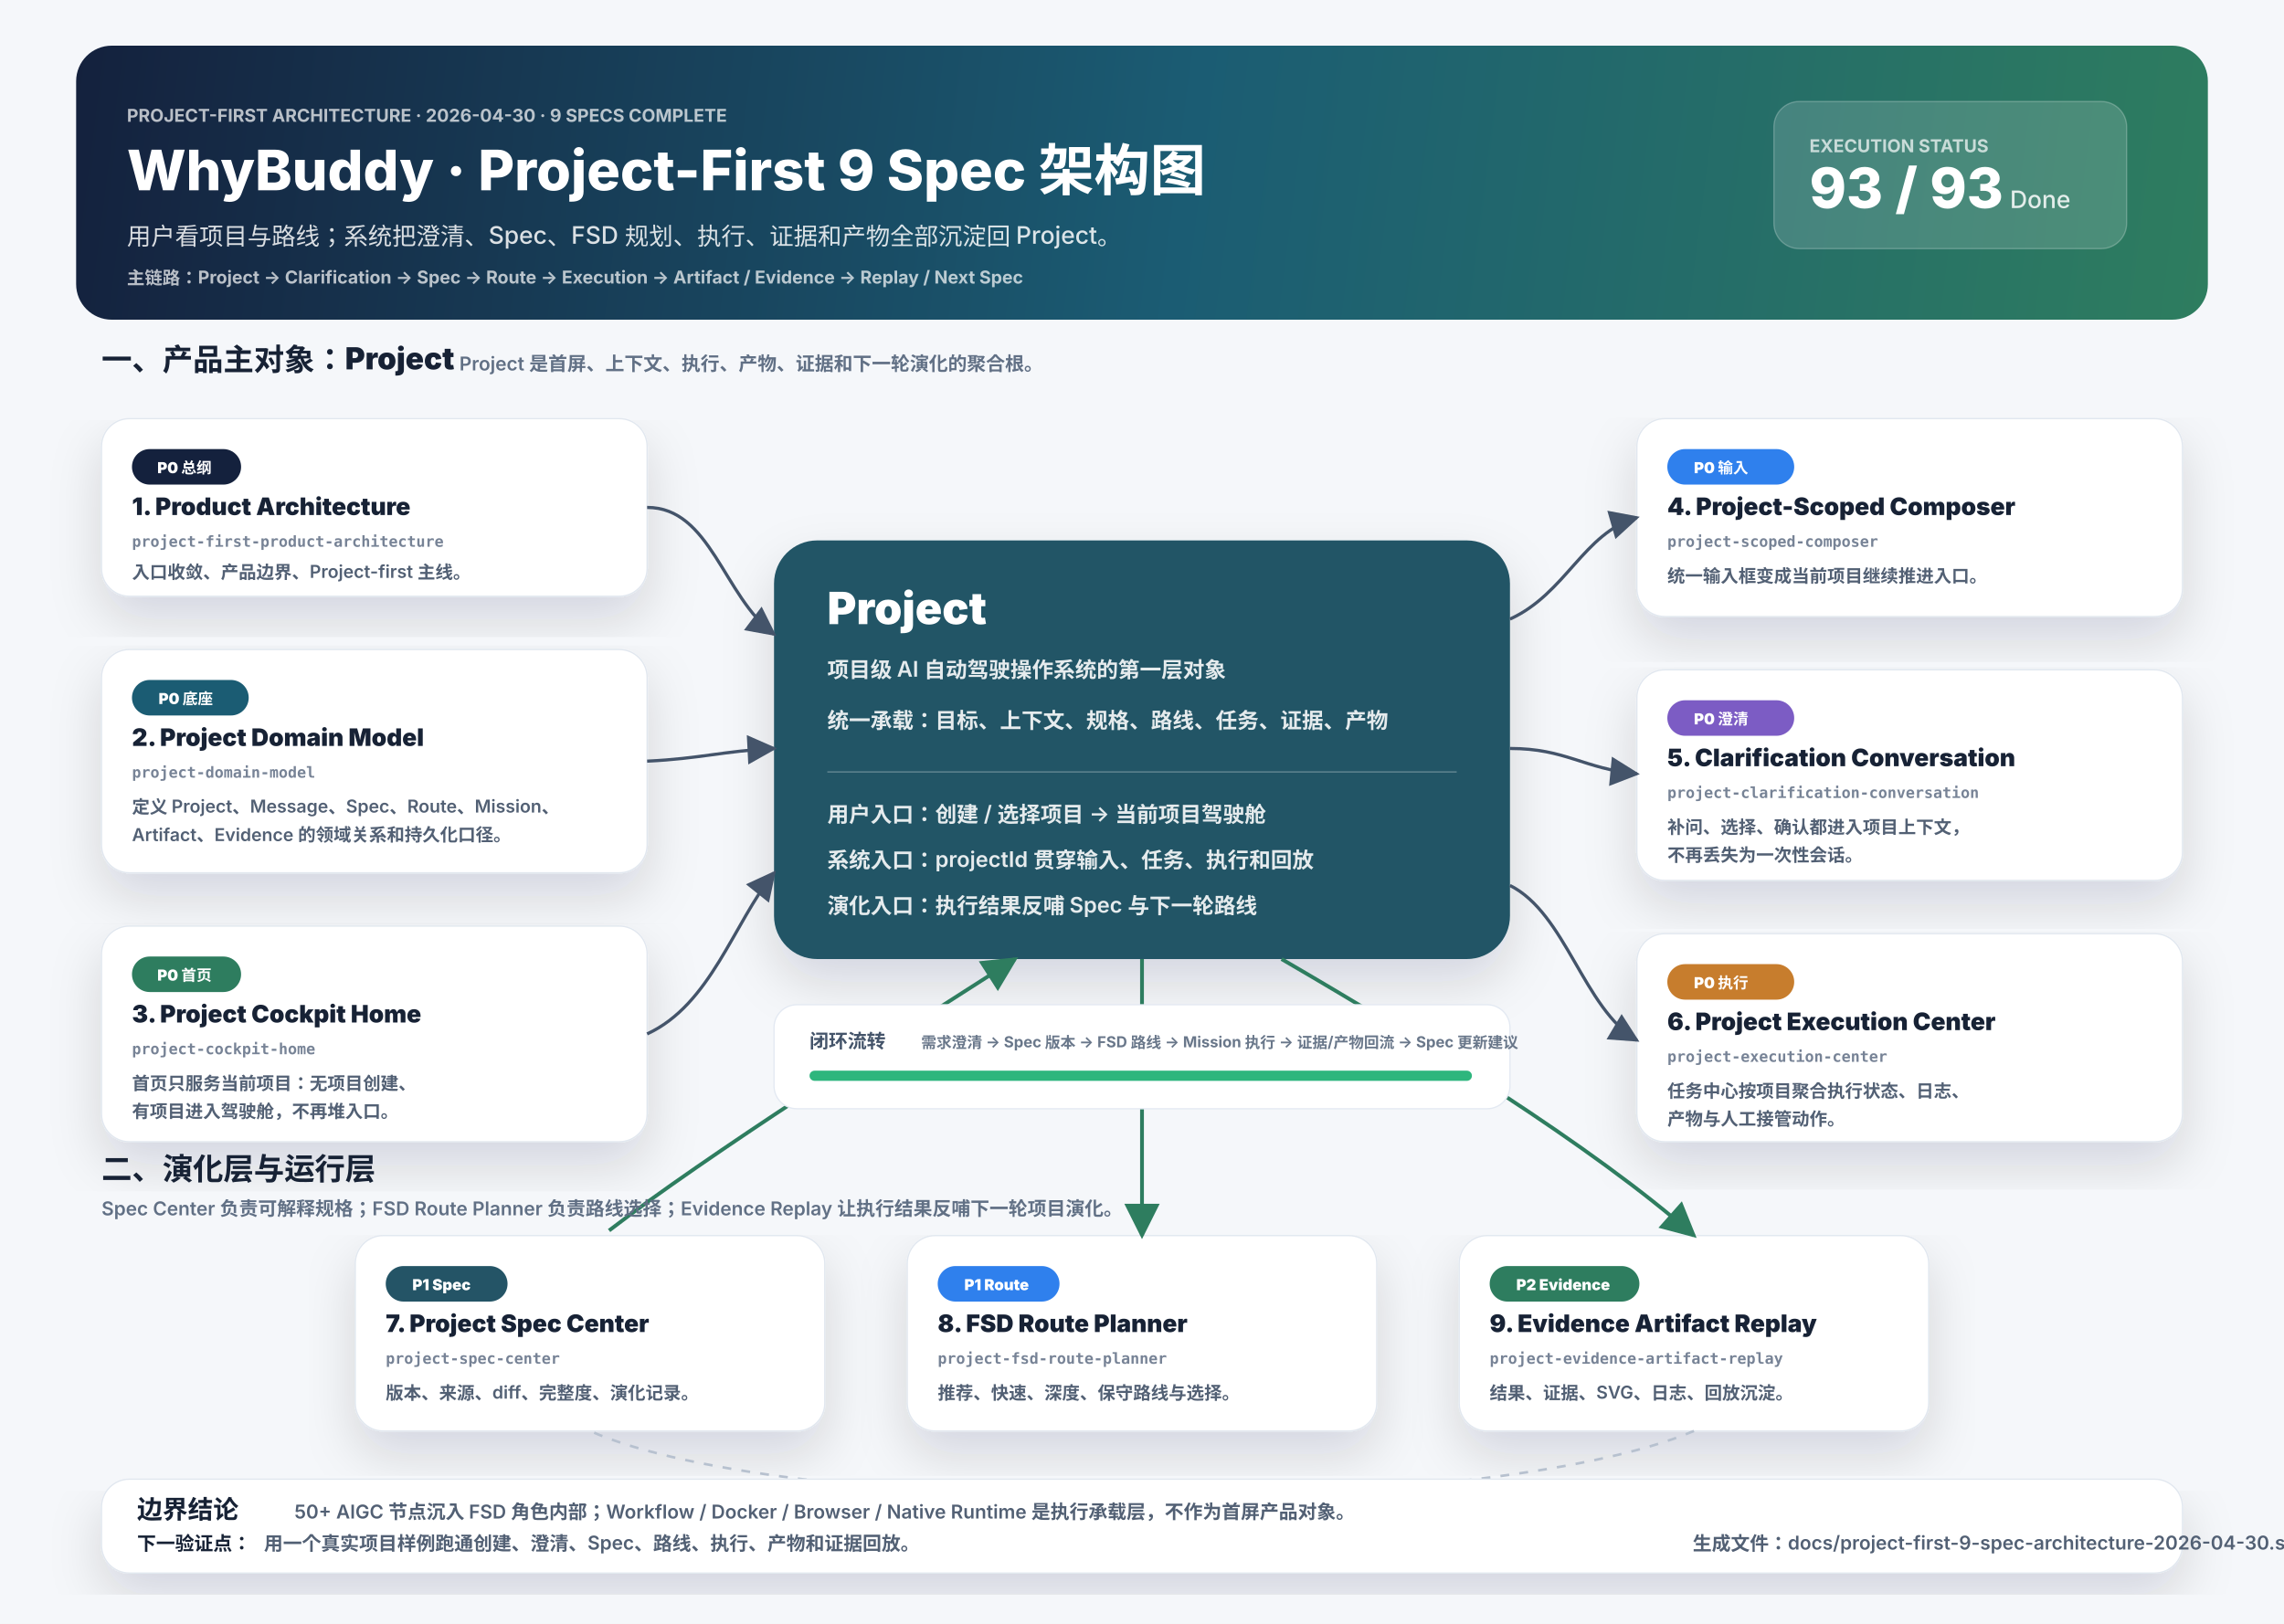
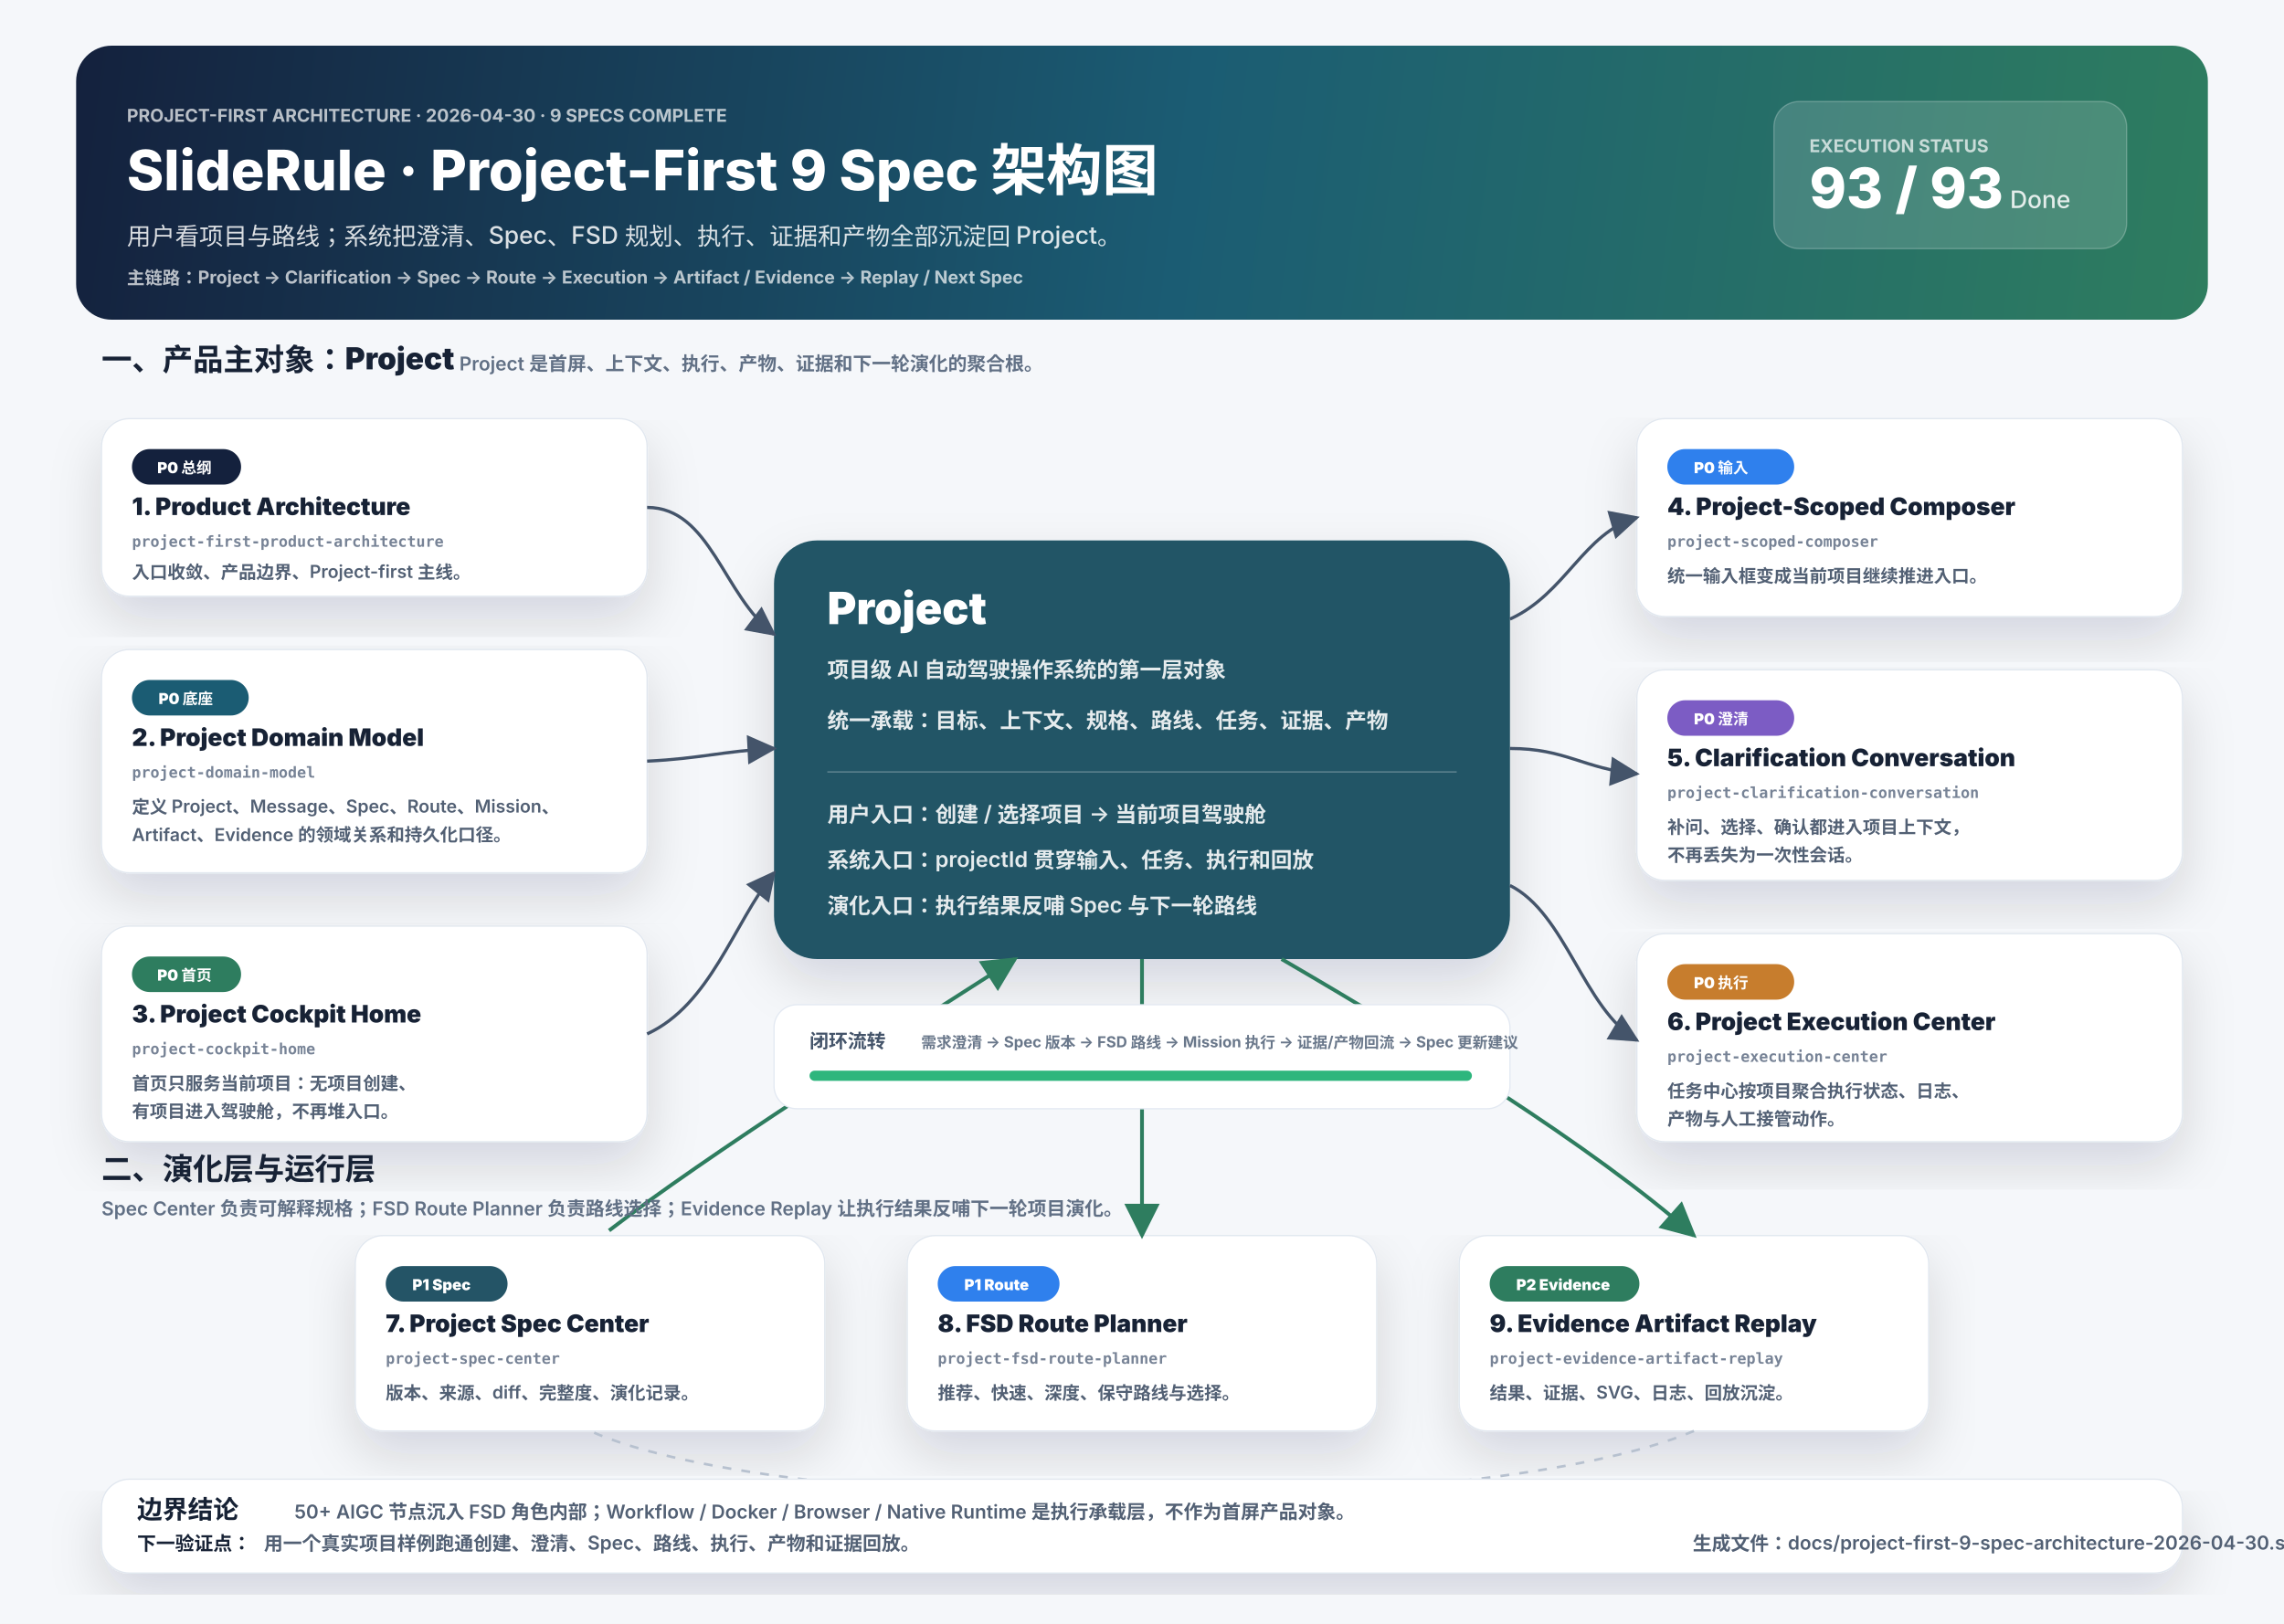
<svg xmlns="http://www.w3.org/2000/svg" width="1800" height="1280" viewBox="0 0 1800 1280" fill="none">
  <defs>
    <linearGradient id="hero" x1="60" y1="36" x2="1740" y2="250" gradientUnits="userSpaceOnUse">
      <stop offset="0" stop-color="#14213D" />
      <stop offset="0.52" stop-color="#1B5C73" />
      <stop offset="1" stop-color="#2E7D5F" />
    </linearGradient>
    <linearGradient id="center" x1="610" y1="426" x2="1190" y2="756" gradientUnits="userSpaceOnUse">
      <stop offset="0" stop-color="#245466" />
      <stop offset="1" stop-color="#2EB67D" />
    </linearGradient>
    <filter id="shadow" x="-10%" y="-12%" width="120%" height="135%">
      <feDropShadow dx="0" dy="18" stdDeviation="20" flood-color="#172235" flood-opacity="0.14" />
    </filter>
    <marker id="arrow" viewBox="0 0 14 14" refX="11" refY="7" markerWidth="13" markerHeight="13" orient="auto-start-reverse">
      <path d="M2 2 L12 7 L2 12 Z" fill="#44546A" />
    </marker>
    <marker id="arrowGreen" viewBox="0 0 14 14" refX="11" refY="7" markerWidth="13" markerHeight="13" orient="auto-start-reverse">
      <path d="M2 2 L12 7 L2 12 Z" fill="#2E7D5F" />
    </marker>
    <style>
      .bg { fill: #F5F7FA; }
      .hero-title { font: 800 44px "Inter", "PingFang SC", "Microsoft YaHei", Arial, sans-serif; fill: #FFFFFF; letter-spacing: 0; }
      .hero-subtitle { font: 500 19px "Inter", "PingFang SC", "Microsoft YaHei", Arial, sans-serif; fill: rgba(255,255,255,0.84); letter-spacing: 0; }
      .hero-meta { font: 700 14px "Inter", "PingFang SC", "Microsoft YaHei", Arial, sans-serif; fill: rgba(255,255,255,0.7); letter-spacing: 0; }
      .card { fill: #FFFFFF; stroke: #E1E7EF; stroke-width: 1; filter: url(#shadow); }
      .mini-card { fill: #FFFFFF; stroke: #E3E9F2; stroke-width: 1; }
      .center-title { font: 900 35px "Inter", "PingFang SC", "Microsoft YaHei", Arial, sans-serif; fill: #FFFFFF; letter-spacing: 0; }
      .center-text { font: 600 17px "Inter", "PingFang SC", "Microsoft YaHei", Arial, sans-serif; fill: rgba(255,255,255,0.88); letter-spacing: 0; }
      .section-title { font: 900 24px "Inter", "PingFang SC", "Microsoft YaHei", Arial, sans-serif; fill: #172235; letter-spacing: 0; }
      .section-note { font: 600 15px "Inter", "PingFang SC", "Microsoft YaHei", Arial, sans-serif; fill: #617085; letter-spacing: 0; }
      .spec-title { font: 850 19px "Inter", "PingFang SC", "Microsoft YaHei", Arial, sans-serif; fill: #172235; letter-spacing: 0; }
      .spec-path { font: 700 12px "JetBrains Mono", "Consolas", monospace; fill: #778396; letter-spacing: 0; }
      .spec-desc { font: 560 14px "Inter", "PingFang SC", "Microsoft YaHei", Arial, sans-serif; fill: #526074; letter-spacing: 0; }
      .pill { font: 850 12px "Inter", "PingFang SC", "Microsoft YaHei", Arial, sans-serif; fill: #FFFFFF; letter-spacing: 0; }
      .flow-label { font: 800 15px "Inter", "PingFang SC", "Microsoft YaHei", Arial, sans-serif; fill: #44546A; letter-spacing: 0; }
      .flow-small { font: 650 12px "Inter", "PingFang SC", "Microsoft YaHei", Arial, sans-serif; fill: #69778A; letter-spacing: 0; }
      .domain-title { font: 850 18px "Inter", "PingFang SC", "Microsoft YaHei", Arial, sans-serif; fill: #172235; letter-spacing: 0; }
      .domain-item { font: 650 14px "Inter", "PingFang SC", "Microsoft YaHei", Arial, sans-serif; fill: #526074; letter-spacing: 0; }
      .boundary-title { font: 900 19px "Inter", "PingFang SC", "Microsoft YaHei", Arial, sans-serif; fill: #172235; letter-spacing: 0; }
      .boundary-text { font: 600 14px "Inter", "PingFang SC", "Microsoft YaHei", Arial, sans-serif; fill: #5B6878; letter-spacing: 0; }
      .footer-title { font: 900 20px "Inter", "PingFang SC", "Microsoft YaHei", Arial, sans-serif; fill: #172235; letter-spacing: 0; }
      .footer-text { font: 600 15px "Inter", "PingFang SC", "Microsoft YaHei", Arial, sans-serif; fill: #526074; letter-spacing: 0; }
      .footer-strong { font: 900 15px "Inter", "PingFang SC", "Microsoft YaHei", Arial, sans-serif; fill: #172235; letter-spacing: 0; }
      .line { stroke: #44546A; stroke-width: 2.5; fill: none; marker-end: url(#arrow); }
      .green-line { stroke: #2E7D5F; stroke-width: 3; fill: none; marker-end: url(#arrowGreen); }
      .soft-line { stroke: #B7C1CF; stroke-width: 2; stroke-dasharray: 7 8; fill: none; }
    </style>
  </defs>
  <rect class="bg" width="1800" height="1280" />
  <rect x="60" y="36" width="1680" height="216" rx="28" fill="url(#hero)" />
  <text x="100" y="96" class="hero-meta">PROJECT-FIRST ARCHITECTURE · 2026-04-30 · 9 SPECS COMPLETE</text>
-   <text x="100" y="150" class="hero-title">WhyBuddy · Project-First 9 Spec 架构图</text>
+   <text x="100" y="150" class="hero-title">SlideRule · Project-First 9 Spec 架构图</text>
  <text x="100" y="193" class="hero-subtitle">用户看项目与路线；系统把澄清、Spec、FSD 规划、执行、证据和产物全部沉淀回 Project。</text>
  <text x="100" y="224" class="hero-meta">主链路：Project → Clarification → Spec → Route → Execution → Artifact / Evidence → Replay / Next Spec</text>
  <rect x="1398" y="80" width="278" height="116" rx="20" fill="rgba(255,255,255,0.15)" stroke="rgba(255,255,255,0.24)" />
  <text x="1426" y="120" class="hero-meta">EXECUTION STATUS</text>
  <text x="1426" y="164" class="hero-title">93 / 93</text>
  <text x="1584" y="164" class="hero-subtitle">Done</text>
  <g transform="translate(80 292)">
    <text x="0" y="0" class="section-title">一、产品主对象：Project</text>
    <text x="282" y="0" class="section-note">Project 是首屏、上下文、执行、产物、证据和下一轮演化的聚合根。</text>
  </g>
  <g transform="translate(610 426)">
    <rect width="580" height="330" rx="34" fill="url(#center)" filter="url(#shadow)" />
    <text x="42" y="66" class="center-title">Project</text>
    <text x="42" y="108" class="center-text">项目级 AI 自动驾驶操作系统的第一层对象</text>
    <text x="42" y="148" class="center-text">统一承载：目标、上下文、规格、路线、任务、证据、产物</text>
    <rect x="42" y="182" width="496" height="1" fill="rgba(255,255,255,0.3)" />
    <text x="42" y="222" class="center-text">用户入口：创建 / 选择项目 → 当前项目驾驶舱</text>
    <text x="42" y="258" class="center-text">系统入口：projectId 贯穿输入、任务、执行和回放</text>
    <text x="42" y="294" class="center-text">演化入口：执行结果反哺 Spec 与下一轮路线</text>
  </g>
  <g transform="translate(80 330)">
    <rect class="card" width="430" height="140" rx="22" />
    <rect x="24" y="24" width="86" height="28" rx="14" fill="#14213D" />
    <text x="44" y="43" class="pill">P0 总纲</text>
    <text x="24" y="76" class="spec-title">1. Product Architecture</text>
    <text x="24" y="101" class="spec-path">project-first-product-architecture</text>
    <text x="24" y="126" class="spec-desc">入口收敛、产品边界、Project-first 主线。</text>
  </g>
  <g transform="translate(80 512)">
    <rect class="card" width="430" height="176" rx="22" />
    <rect x="24" y="24" width="92" height="28" rx="14" fill="#1B5C73" />
    <text x="45" y="43" class="pill">P0 底座</text>
    <text x="24" y="76" class="spec-title">2. Project Domain Model</text>
    <text x="24" y="101" class="spec-path">project-domain-model</text>
    <text x="24" y="129" class="spec-desc">定义 Project、Message、Spec、Route、Mission、</text>
    <text x="24" y="151" class="spec-desc">Artifact、Evidence 的领域关系和持久化口径。</text>
  </g>
  <g transform="translate(80 730)">
    <rect class="card" width="430" height="170" rx="22" />
    <rect x="24" y="24" width="86" height="28" rx="14" fill="#2E7D5F" />
    <text x="44" y="43" class="pill">P0 首页</text>
    <text x="24" y="76" class="spec-title">3. Project Cockpit Home</text>
    <text x="24" y="101" class="spec-path">project-cockpit-home</text>
    <text x="24" y="129" class="spec-desc">首页只服务当前项目：无项目创建、</text>
    <text x="24" y="151" class="spec-desc">有项目进入驾驶舱，不再堆入口。</text>
  </g>
  <g transform="translate(1290 330)">
    <rect class="card" width="430" height="156" rx="22" />
    <rect x="24" y="24" width="100" height="28" rx="14" fill="#2F80ED" />
    <text x="45" y="43" class="pill">P0 输入</text>
    <text x="24" y="76" class="spec-title">4. Project-Scoped Composer</text>
    <text x="24" y="101" class="spec-path">project-scoped-composer</text>
    <text x="24" y="129" class="spec-desc">统一输入框变成当前项目继续推进入口。</text>
  </g>
  <g transform="translate(1290 528)">
    <rect class="card" width="430" height="166" rx="22" />
    <rect x="24" y="24" width="100" height="28" rx="14" fill="#7C5CC4" />
    <text x="45" y="43" class="pill">P0 澄清</text>
    <text x="24" y="76" class="spec-title">5. Clarification Conversation</text>
    <text x="24" y="101" class="spec-path">project-clarification-conversation</text>
    <text x="24" y="129" class="spec-desc">补问、选择、确认都进入项目上下文，</text>
    <text x="24" y="151" class="spec-desc">不再丢失为一次性会话。</text>
  </g>
  <g transform="translate(1290 736)">
    <rect class="card" width="430" height="164" rx="22" />
    <rect x="24" y="24" width="100" height="28" rx="14" fill="#C77D2D" />
    <text x="45" y="43" class="pill">P0 执行</text>
    <text x="24" y="76" class="spec-title">6. Project Execution Center</text>
    <text x="24" y="101" class="spec-path">project-execution-center</text>
    <text x="24" y="129" class="spec-desc">任务中心按项目聚合执行状态、日志、</text>
    <text x="24" y="151" class="spec-desc">产物与人工接管动作。</text>
  </g>
  <g transform="translate(280 974)">
    <rect class="card" width="370" height="154" rx="22" />
    <rect x="24" y="24" width="96" height="28" rx="14" fill="#245466" />
    <text x="45" y="43" class="pill">P1 Spec</text>
    <text x="24" y="76" class="spec-title">7. Project Spec Center</text>
    <text x="24" y="101" class="spec-path">project-spec-center</text>
    <text x="24" y="129" class="spec-desc">版本、来源、diff、完整度、演化记录。</text>
  </g>
  <g transform="translate(715 974)">
    <rect class="card" width="370" height="154" rx="22" />
    <rect x="24" y="24" width="96" height="28" rx="14" fill="#2F80ED" />
    <text x="45" y="43" class="pill">P1 Route</text>
    <text x="24" y="76" class="spec-title">8. FSD Route Planner</text>
    <text x="24" y="101" class="spec-path">project-fsd-route-planner</text>
    <text x="24" y="129" class="spec-desc">推荐、快速、深度、保守路线与选择。</text>
  </g>
  <g transform="translate(1150 974)">
    <rect class="card" width="370" height="154" rx="22" />
    <rect x="24" y="24" width="118" height="28" rx="14" fill="#2E7D5F" />
    <text x="45" y="43" class="pill">P2 Evidence</text>
    <text x="24" y="76" class="spec-title">9. Evidence Artifact Replay</text>
    <text x="24" y="101" class="spec-path">project-evidence-artifact-replay</text>
    <text x="24" y="129" class="spec-desc">结果、证据、SVG、日志、回放沉淀。</text>
  </g>
  <path class="line" d="M510 400 C560 400 570 470 610 500" />
  <path class="line" d="M510 600 C552 598 570 592 610 590" />
  <path class="line" d="M510 815 C560 792 578 728 610 688" />
  <path class="line" d="M1190 488 C1234 468 1248 420 1290 408" />
  <path class="line" d="M1190 590 C1234 590 1248 606 1290 610" />
  <path class="line" d="M1190 698 C1234 720 1248 795 1290 820" />
  <path class="green-line" d="M480 970 C558 910 700 820 800 756" />
  <path class="green-line" d="M900 756 C900 830 900 902 900 974" />
  <path class="green-line" d="M1010 756 C1120 820 1256 904 1335 974" />
  <path class="soft-line" d="M1335 1128 C1170 1198 622 1198 465 1128" />
  <g transform="translate(610 792)">
    <rect class="mini-card" width="580" height="82" rx="18" fill="#FFFFFF" />
    <text x="28" y="34" class="flow-label">闭环流转</text>
    <text x="116" y="34" class="flow-small">需求澄清 → Spec 版本 → FSD 路线 → Mission 执行 → 证据/产物回流 → Spec 更新建议</text>
    <rect x="28" y="52" width="522" height="8" rx="4" fill="#E8EEF5" />
    <rect x="28" y="52" width="522" height="8" rx="4" fill="#2EB67D" />
  </g>
  <g transform="translate(80 930)">
    <text x="0" y="0" class="section-title">二、演化层与运行层</text>
    <text x="0" y="28" class="section-note">Spec Center 负责可解释规格；FSD Route Planner 负责路线选择；Evidence Replay 让执行结果反哺下一轮项目演化。</text>
  </g>
  <g transform="translate(80 1166)">
    <rect class="card" width="1640" height="74" rx="22" />
    <text x="28" y="31" class="footer-title">边界结论</text>
    <text x="152" y="31" class="footer-text">50+ AIGC 节点沉入 FSD 角色内部；Workflow / Docker / Browser / Native Runtime 是执行承载层，不作为首屏产品对象。</text>
    <text x="28" y="56" class="footer-strong">下一验证点：</text>
    <text x="128" y="56" class="footer-text">用一个真实项目样例跑通创建、澄清、Spec、路线、执行、产物和证据回放。</text>
    <text x="1254" y="56" class="footer-text">生成文件：docs/project-first-9-spec-architecture-2026-04-30.svg</text>
  </g>
</svg>
